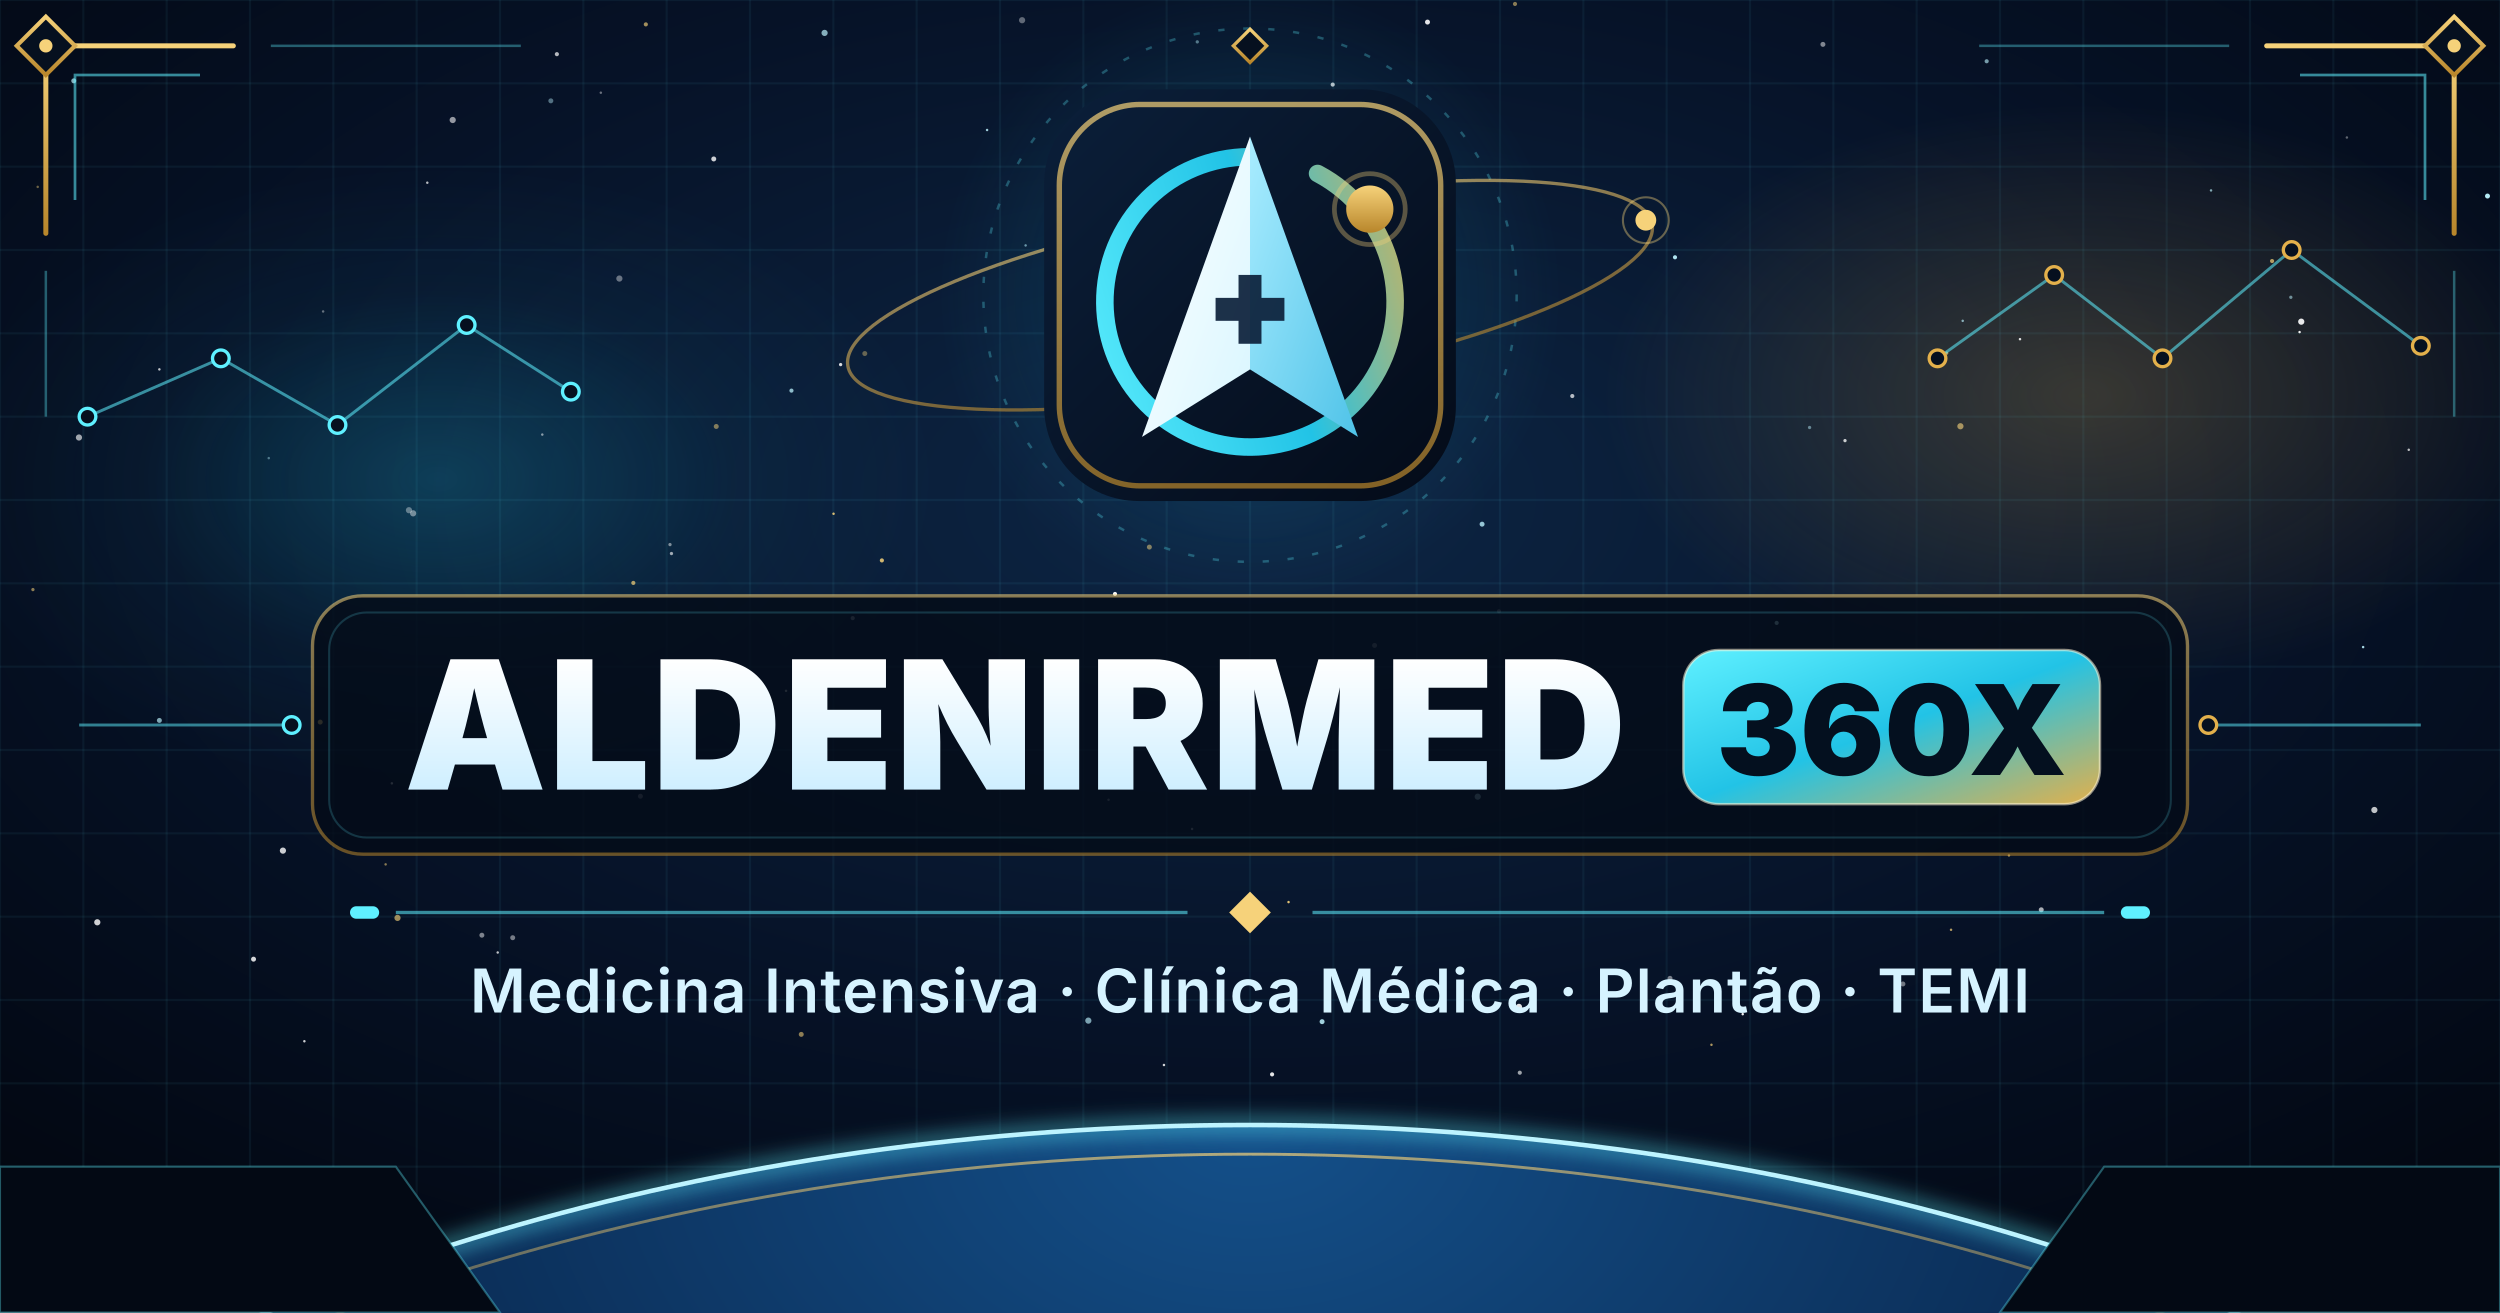
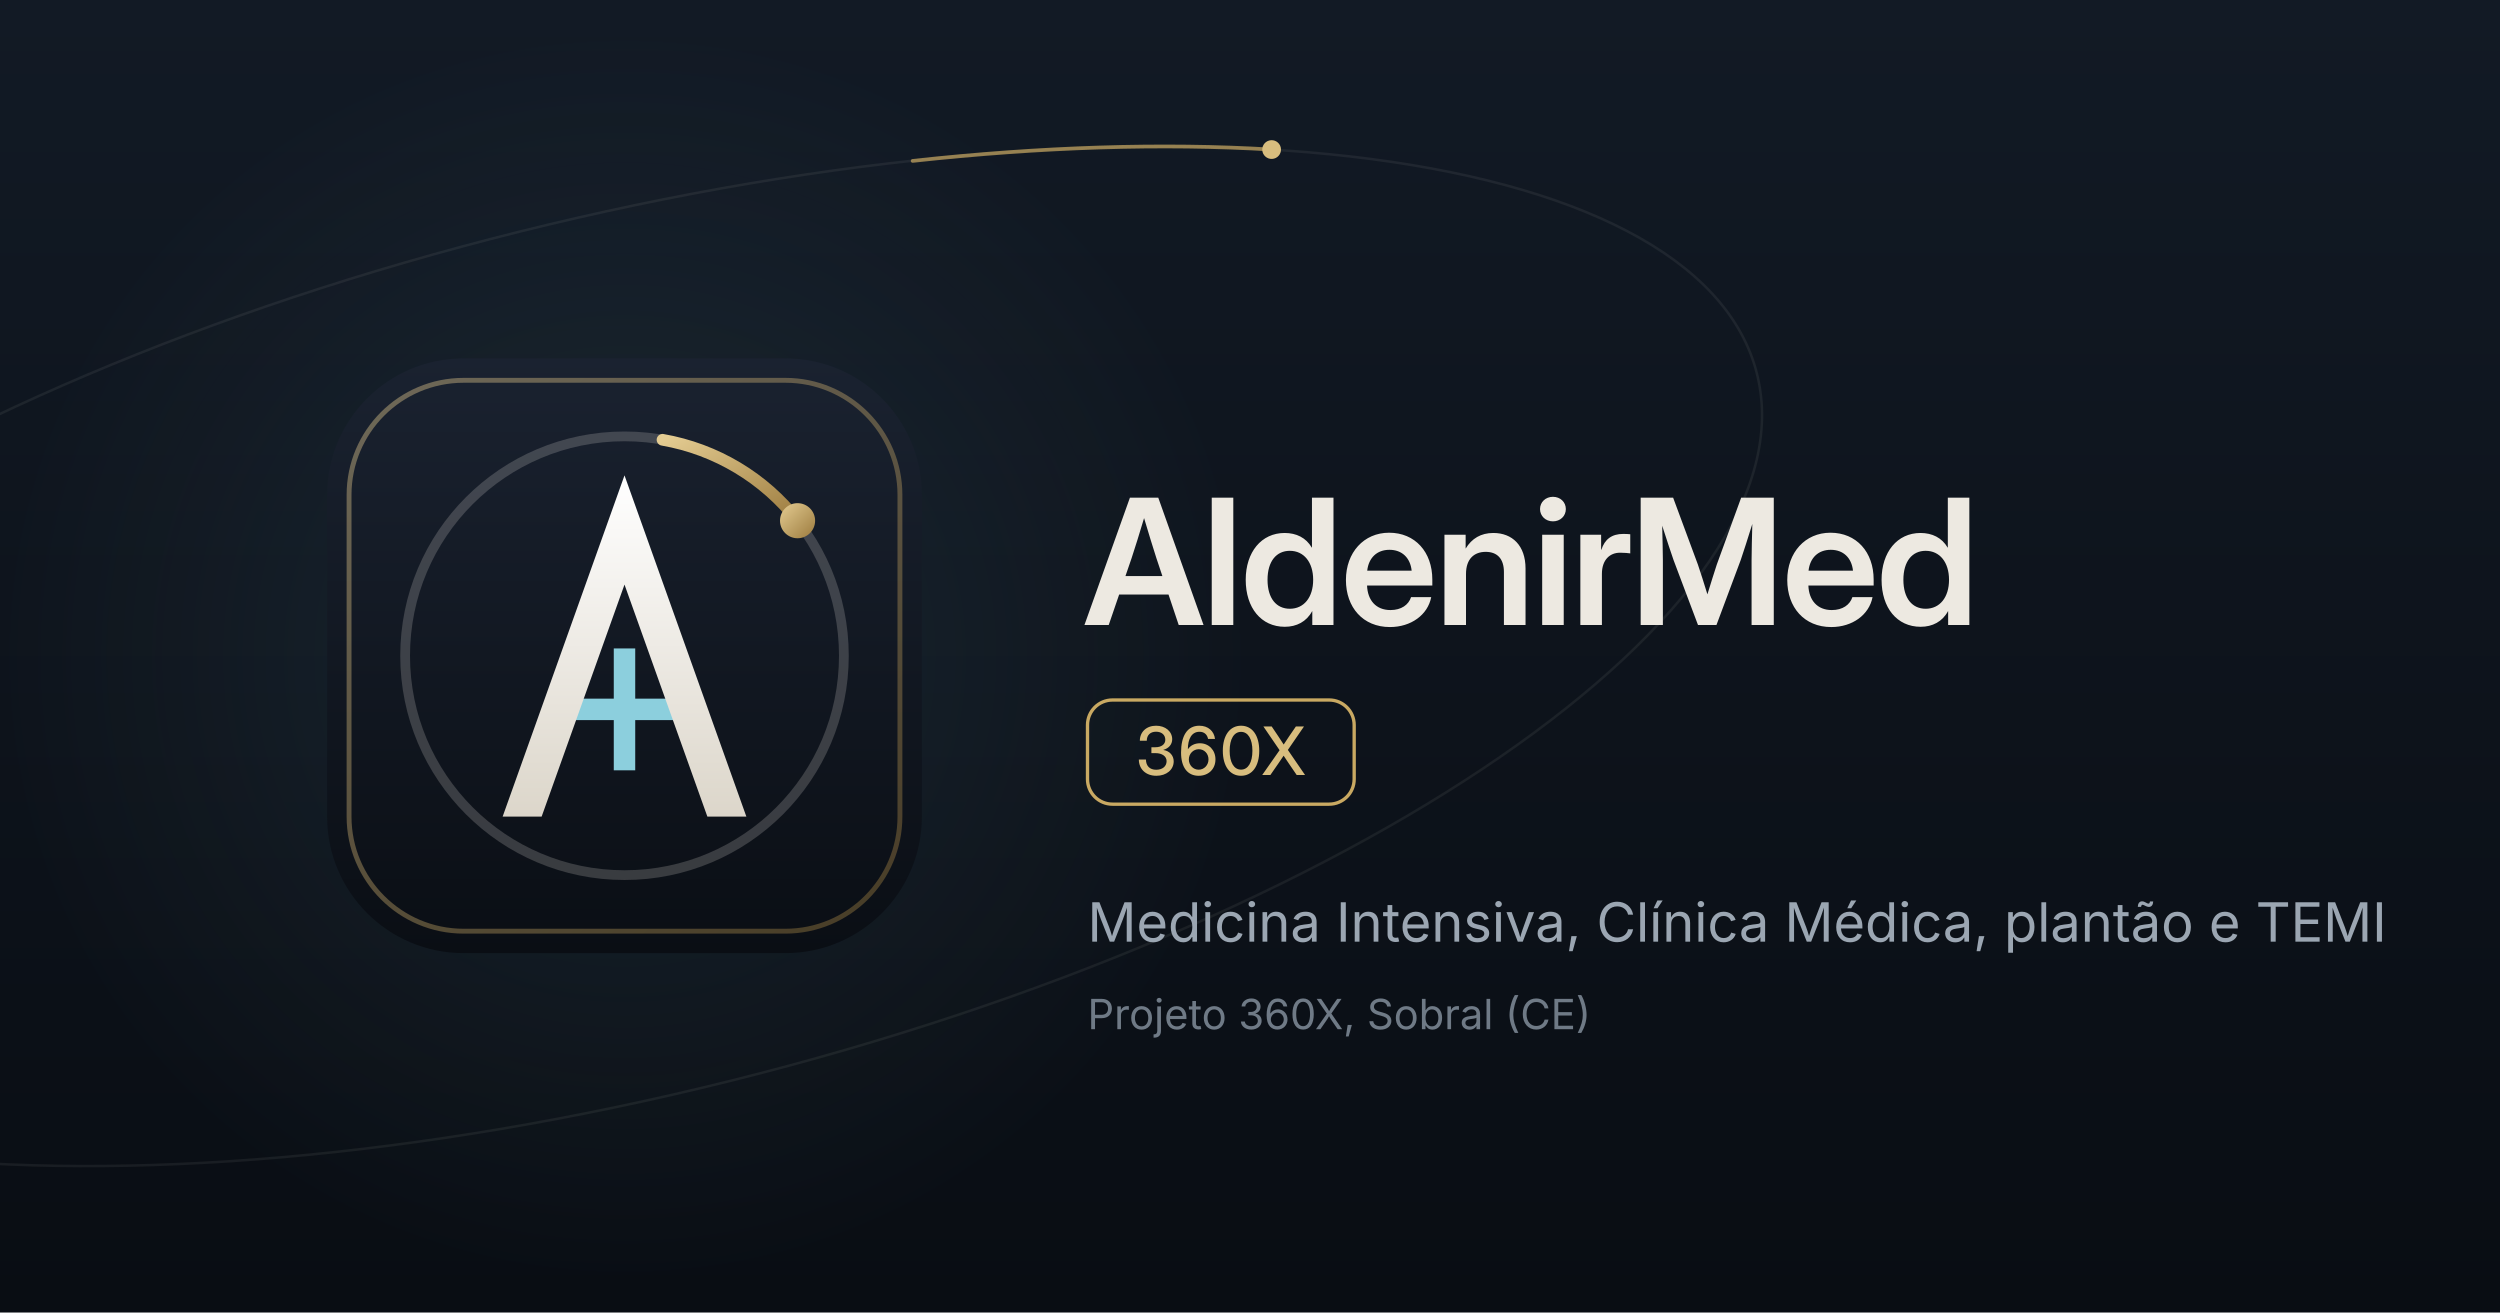
- <svg xmlns="http://www.w3.org/2000/svg" width="1200" height="630" viewBox="0 0 1200 630" role="img" aria-labelledby="t d">
+ <svg xmlns="http://www.w3.org/2000/svg" viewBox="0 0 1200 630" width="1200" height="630" role="img" aria-labelledby="t d">
  <defs>
-     <radialGradient id="sky" cx="50%" cy="38%" r="75%">
-       <stop offset="0" stop-color="#0d2645" />
-       <stop offset=".55" stop-color="#061227" />
-       <stop offset="1" stop-color="#02060f" />
+     <linearGradient id="plate" x1="0" y1="0" x2="0" y2="1">
+       <stop offset="0" stop-color="#1A2230" />
+       <stop offset="1" stop-color="#0A0E14" />
+     </linearGradient>
+     <linearGradient id="rim" x1="0" y1="0" x2="1" y2="1">
+       <stop offset="0" stop-color="#E4CC92" />
+       <stop offset="1" stop-color="#9C7B3E" />
+     </linearGradient>
+     <linearGradient id="ivory" x1="0" y1="0" x2="0" y2="1">
+       <stop offset="0" stop-color="#FFFFFF" />
+       <stop offset="1" stop-color="#DCD6CA" />
+     </linearGradient>
+     <linearGradient id="sky" x1="0" y1="0" x2="0" y2="1">
+       <stop offset="0" stop-color="#121A25" />
+       <stop offset="1" stop-color="#090D13" />
+     </linearGradient>
+     <radialGradient id="glow" cx=".5" cy=".5" r=".5">
+       <stop offset="0" stop-color="#8CCFDD" stop-opacity=".10" />
+       <stop offset="1" stop-color="#8CCFDD" stop-opacity="0" />
    </radialGradient>
-     <radialGradient id="glowCyan" cx="50%" cy="50%" r="50%">
-       <stop offset="0" stop-color="#22c3e6" stop-opacity=".42" />
-       <stop offset=".6" stop-color="#22c3e6" stop-opacity=".08" />
-       <stop offset="1" stop-color="#22c3e6" stop-opacity="0" />
-     </radialGradient>
-     <radialGradient id="glowGold" cx="50%" cy="50%" r="50%">
-       <stop offset="0" stop-color="#e3b04b" stop-opacity=".22" />
-       <stop offset="1" stop-color="#e3b04b" stop-opacity="0" />
-     </radialGradient>
-     <radialGradient id="planet" cx="50%" cy="0%" r="70%">
-       <stop offset="0" stop-color="#14508a" />
-       <stop offset=".35" stop-color="#0a2a52" />
-       <stop offset="1" stop-color="#030b18" />
-     </radialGradient>
-     <linearGradient id="gold" x1="0" y1="0" x2="0" y2="1">
-       <stop offset="0" stop-color="#f6d27a" />
-       <stop offset="1" stop-color="#b8862b" />
-     </linearGradient>
-     <linearGradient id="goldH" x1="0" y1="0" x2="1" y2="0">
-       <stop offset="0" stop-color="#e3b04b" stop-opacity="0" />
-       <stop offset=".5" stop-color="#f6d27a" />
-       <stop offset="1" stop-color="#e3b04b" stop-opacity="0" />
-     </linearGradient>
-     <linearGradient id="badge" x1="0" y1="0" x2="1" y2="1">
-       <stop offset="0" stop-color="#5ff0ff" />
-       <stop offset=".5" stop-color="#22c3e6" />
-       <stop offset="1" stop-color="#e3b04b" />
-     </linearGradient>
-     <linearGradient id="word" x1="0" y1="0" x2="0" y2="1">
-       <stop offset="0" stop-color="#ffffff" />
-       <stop offset="1" stop-color="#cfefff" />
-     </linearGradient>
-     <linearGradient id="m-bg" x1="0" y1="0" x2="1" y2="1">
-       <stop offset="0" stop-color="#0b1f3a" />
-       <stop offset="1" stop-color="#040b18" />
-     </linearGradient>
-     <linearGradient id="m-ring" x1="0" y1="0" x2="1" y2="1">
-       <stop offset="0" stop-color="#5ff0ff" />
-       <stop offset=".55" stop-color="#22c3e6" />
-       <stop offset="1" stop-color="#e3b04b" />
-     </linearGradient>
-     <linearGradient id="m-wingL" x1="0" y1="0" x2="1" y2="1">
-       <stop offset="0" stop-color="#ffffff" />
-       <stop offset="1" stop-color="#d8f6ff" />
-     </linearGradient>
-     <linearGradient id="m-wingR" x1="0" y1="0" x2="1" y2="1">
-       <stop offset="0" stop-color="#a9ecff" />
-       <stop offset="1" stop-color="#4fc3e8" />
-     </linearGradient>
-     <filter id="blur18" x="-50%" y="-50%" width="200%" height="200%">
-       <feGaussianBlur stdDeviation="18" />
-     </filter>
-     <filter id="blur4" x="-20%" y="-20%" width="140%" height="140%">
-       <feGaussianBlur stdDeviation="4" />
-     </filter>
  </defs>
  <rect width="1200" height="630" fill="url(#sky)" />
-   <ellipse cx="210" cy="230" rx="240" ry="150" fill="url(#glowCyan)" opacity=".55" />
-   <ellipse cx="1000" cy="190" rx="230" ry="140" fill="url(#glowGold)" />
-   <g stroke="#5ff0ff" stroke-opacity=".055" stroke-width="1">
-     <line x1="0" y1="0" x2="0" y2="630" />
-     <line x1="40" y1="0" x2="40" y2="630" />
-     <line x1="80" y1="0" x2="80" y2="630" />
-     <line x1="120" y1="0" x2="120" y2="630" />
-     <line x1="160" y1="0" x2="160" y2="630" />
-     <line x1="200" y1="0" x2="200" y2="630" />
-     <line x1="240" y1="0" x2="240" y2="630" />
-     <line x1="280" y1="0" x2="280" y2="630" />
-     <line x1="320" y1="0" x2="320" y2="630" />
-     <line x1="360" y1="0" x2="360" y2="630" />
-     <line x1="400" y1="0" x2="400" y2="630" />
-     <line x1="440" y1="0" x2="440" y2="630" />
-     <line x1="480" y1="0" x2="480" y2="630" />
-     <line x1="520" y1="0" x2="520" y2="630" />
-     <line x1="560" y1="0" x2="560" y2="630" />
-     <line x1="600" y1="0" x2="600" y2="630" />
-     <line x1="640" y1="0" x2="640" y2="630" />
-     <line x1="680" y1="0" x2="680" y2="630" />
-     <line x1="720" y1="0" x2="720" y2="630" />
-     <line x1="760" y1="0" x2="760" y2="630" />
-     <line x1="800" y1="0" x2="800" y2="630" />
-     <line x1="840" y1="0" x2="840" y2="630" />
-     <line x1="880" y1="0" x2="880" y2="630" />
-     <line x1="920" y1="0" x2="920" y2="630" />
-     <line x1="960" y1="0" x2="960" y2="630" />
-     <line x1="1000" y1="0" x2="1000" y2="630" />
-     <line x1="1040" y1="0" x2="1040" y2="630" />
-     <line x1="1080" y1="0" x2="1080" y2="630" />
-     <line x1="1120" y1="0" x2="1120" y2="630" />
-     <line x1="1160" y1="0" x2="1160" y2="630" />
-     <line x1="1200" y1="0" x2="1200" y2="630" />
-     <line x1="0" y1="0" x2="1200" y2="0" />
-     <line x1="0" y1="40" x2="1200" y2="40" />
-     <line x1="0" y1="80" x2="1200" y2="80" />
-     <line x1="0" y1="120" x2="1200" y2="120" />
-     <line x1="0" y1="160" x2="1200" y2="160" />
-     <line x1="0" y1="200" x2="1200" y2="200" />
-     <line x1="0" y1="240" x2="1200" y2="240" />
-     <line x1="0" y1="280" x2="1200" y2="280" />
-     <line x1="0" y1="320" x2="1200" y2="320" />
-     <line x1="0" y1="360" x2="1200" y2="360" />
-     <line x1="0" y1="400" x2="1200" y2="400" />
-     <line x1="0" y1="440" x2="1200" y2="440" />
-     <line x1="0" y1="480" x2="1200" y2="480" />
-     <line x1="0" y1="520" x2="1200" y2="520" />
-     <line x1="0" y1="560" x2="1200" y2="560" />
-     <line x1="0" y1="600" x2="1200" y2="600" />
+   <circle cx="300" cy="315" r="300" fill="url(#glow)" />
+   <ellipse cx="300" cy="315" rx="560" ry="210" transform="rotate(-14 300 315)" fill="none" stroke="#EDE9E1" stroke-opacity=".07" stroke-width="1.2" />
+   <g transform="rotate(-14 300 315)">
+     <path d="M491.5 117.7A560 210 0 0 1 660 154.1" fill="none" stroke="#C9A962" stroke-opacity=".7" stroke-width="1.8" stroke-linecap="round" />
+     <circle cx="660" cy="154.1" r="4.5" fill="#D8BD7E" />
  </g>
-   <g>
-     <circle cx="1103.8" cy="159.4" r="0.6" fill="#ffffff" opacity="0.93" />
-     <circle cx="657.0" cy="96.7" r="0.8" fill="#ffffff" opacity="0.39" />
-     <circle cx="934.4" cy="169.5" r="0.8" fill="#f6d27a" opacity="0.67" />
-     <circle cx="1099.6" cy="142.7" r="0.8" fill="#bdf4ff" opacity="0.52" />
-     <circle cx="238.9" cy="457.2" r="0.6" fill="#ffffff" opacity="0.74" />
-     <circle cx="1156.2" cy="215.9" r="0.6" fill="#ffffff" opacity="0.72" />
-     <circle cx="727.2" cy="1.9" r="1.0" fill="#f6d27a" opacity="0.54" />
-     <circle cx="129.0" cy="219.9" r="0.6" fill="#bdf4ff" opacity="0.4" />
-     <circle cx="76.5" cy="177.3" r="0.6" fill="#ffffff" opacity="0.75" />
-     <circle cx="264.4" cy="48.4" r="1.2" fill="#bdf4ff" opacity="0.42" />
-     <circle cx="709.3" cy="382.4" r="1.5" fill="#bdf4ff" opacity="0.65" />
-     <circle cx="532.1" cy="383.9" r="0.6" fill="#ffffff" opacity="0.44" />
-     <circle cx="852.8" cy="299.0" r="1.0" fill="#bdf4ff" opacity="0.84" />
-     <circle cx="18.1" cy="89.7" r="0.6" fill="#f6d27a" opacity="0.43" />
-     <circle cx="1126.5" cy="66.0" r="0.6" fill="#ffffff" opacity="0.36" />
-     <circle cx="153.7" cy="346.6" r="1.2" fill="#f6d27a" opacity="0.88" />
-     <circle cx="1003.0" cy="380.6" r="1.0" fill="#f6d27a" opacity="0.88" />
-     <circle cx="35.4" cy="38.8" r="1.2" fill="#bdf4ff" opacity="0.7" />
-     <circle cx="46.7" cy="442.7" r="1.5" fill="#ffffff" opacity="0.81" />
-     <circle cx="217.3" cy="57.6" r="1.5" fill="#ffffff" opacity="0.57" />
-     <circle cx="492.3" cy="117.8" r="0.6" fill="#bdf4ff" opacity="0.56" />
-     <circle cx="729.1" cy="483.3" r="1.5" fill="#ffffff" opacity="0.89" />
-     <circle cx="817.1" cy="338.6" r="1.5" fill="#ffffff" opacity="0.4" />
-     <circle cx="196.3" cy="244.9" r="1.5" fill="#ffffff" opacity="0.36" />
-     <circle cx="875.0" cy="21.3" r="1.2" fill="#ffffff" opacity="0.49" />
-     <circle cx="415.1" cy="169.7" r="1.2" fill="#f6d27a" opacity="0.4" />
-     <circle cx="155.1" cy="149.5" r="0.6" fill="#ffffff" opacity="0.38" />
-     <circle cx="343.8" cy="204.7" r="1.2" fill="#f6d27a" opacity="0.51" />
-     <circle cx="942.1" cy="154.0" r="0.6" fill="#bdf4ff" opacity="0.66" />
-     <circle cx="639.7" cy="40.6" r="1.0" fill="#ffffff" opacity="0.71" />
-     <circle cx="979.8" cy="436.7" r="1.2" fill="#ffffff" opacity="0.66" />
-     <circle cx="342.6" cy="76.3" r="1.2" fill="#ffffff" opacity="0.8" />
-     <circle cx="913.4" cy="472.3" r="1.2" fill="#ffffff" opacity="0.43" />
-     <circle cx="121.7" cy="460.4" r="1.2" fill="#ffffff" opacity="0.83" />
-     <circle cx="659.8" cy="309.8" r="1.2" fill="#ffffff" opacity="0.37" />
-     <circle cx="936.5" cy="446.3" r="0.6" fill="#f6d27a" opacity="0.71" />
-     <circle cx="310.0" cy="11.7" r="1.0" fill="#f6d27a" opacity="0.65" />
-     <circle cx="1061.3" cy="91.4" r="0.6" fill="#bdf4ff" opacity="0.66" />
-     <circle cx="395.8" cy="15.8" r="1.5" fill="#bdf4ff" opacity="0.69" />
-     <circle cx="801.6" cy="469.6" r="1.2" fill="#ffffff" opacity="0.46" />
-     <circle cx="37.9" cy="210.0" r="1.5" fill="#ffffff" opacity="0.62" />
-     <circle cx="821.5" cy="501.5" r="0.6" fill="#f6d27a" opacity="0.69" />
-     <circle cx="1139.7" cy="388.8" r="1.5" fill="#ffffff" opacity="0.75" />
-     <circle cx="423.3" cy="269.0" r="1.0" fill="#f6d27a" opacity="0.84" />
-     <circle cx="711.4" cy="251.6" r="1.2" fill="#bdf4ff" opacity="0.78" />
-     <circle cx="534.9" cy="318.7" r="1.0" fill="#bdf4ff" opacity="0.39" />
-     <circle cx="617.4" cy="94.9" r="1.2" fill="#ffffff" opacity="0.91" />
-     <circle cx="322.3" cy="265.7" r="0.8" fill="#ffffff" opacity="0.61" />
-     <circle cx="574.7" cy="20.1" r="0.8" fill="#bdf4ff" opacity="0.43" />
-     <circle cx="384.6" cy="496.5" r="1.2" fill="#f6d27a" opacity="0.56" />
-     <circle cx="618.5" cy="433.0" r="0.6" fill="#f6d27a" opacity="0.91" />
-     <circle cx="719.5" cy="293.4" r="1.0" fill="#ffffff" opacity="0.37" />
-     <circle cx="605.9" cy="157.6" r="0.6" fill="#bdf4ff" opacity="0.87" />
-     <circle cx="584.2" cy="205.0" r="0.6" fill="#f6d27a" opacity="0.53" />
-     <circle cx="729.5" cy="514.9" r="1.0" fill="#ffffff" opacity="0.61" />
-     <circle cx="885.6" cy="211.5" r="0.8" fill="#ffffff" opacity="0.77" />
-     <circle cx="551.7" cy="262.6" r="1.2" fill="#f6d27a" opacity="0.53" />
-     <circle cx="198.3" cy="246.4" r="1.5" fill="#ffffff" opacity="0.43" />
-     <circle cx="523.7" cy="164.5" r="1.0" fill="#ffffff" opacity="0.83" />
-     <circle cx="685.2" cy="10.6" r="1.2" fill="#ffffff" opacity="0.89" />
-     <circle cx="969.6" cy="162.8" r="0.6" fill="#ffffff" opacity="0.85" />
-     <circle cx="1134.3" cy="310.6" r="0.6" fill="#bdf4ff" opacity="0.87" />
-     <circle cx="15.8" cy="283.0" r="0.8" fill="#f6d27a" opacity="0.56" />
-     <circle cx="941.0" cy="204.6" r="1.5" fill="#f6d27a" opacity="0.62" />
-     <circle cx="246.1" cy="450.1" r="1.2" fill="#ffffff" opacity="0.45" />
-     <circle cx="635.9" cy="239.2" r="1.0" fill="#bdf4ff" opacity="0.7" />
-     <circle cx="572.2" cy="397.9" r="0.6" fill="#ffffff" opacity="0.55" />
-     <circle cx="1104.6" cy="154.4" r="1.5" fill="#ffffff" opacity="0.9" />
-     <circle cx="1194.0" cy="94.1" r="1.2" fill="#bdf4ff" opacity="0.95" />
-     <circle cx="288.4" cy="44.5" r="0.6" fill="#ffffff" opacity="0.4" />
-     <circle cx="76.5" cy="345.8" r="1.2" fill="#bdf4ff" opacity="0.66" />
-     <circle cx="307.4" cy="382.2" r="1.2" fill="#ffffff" opacity="0.39" />
-     <circle cx="185.1" cy="414.9" r="0.6" fill="#f6d27a" opacity="0.54" />
-     <circle cx="377.3" cy="331.6" r="0.6" fill="#ffffff" opacity="0.63" />
-     <circle cx="522.4" cy="489.9" r="1.5" fill="#bdf4ff" opacity="0.64" />
-     <circle cx="868.6" cy="205.2" r="0.8" fill="#bdf4ff" opacity="0.47" />
-     <circle cx="754.7" cy="190.1" r="1.0" fill="#ffffff" opacity="0.7" />
-     <circle cx="964.3" cy="410.6" r="0.6" fill="#f6d27a" opacity="0.68" />
-     <circle cx="267.3" cy="26.0" r="1.0" fill="#ffffff" opacity="0.7" />
-     <circle cx="400.1" cy="246.6" r="0.6" fill="#f6d27a" opacity="0.88" />
-     <circle cx="546.7" cy="208.7" r="1.0" fill="#f6d27a" opacity="0.72" />
-     <circle cx="836.5" cy="486.8" r="0.6" fill="#ffffff" opacity="0.93" />
-     <circle cx="403.5" cy="175.0" r="0.8" fill="#ffffff" opacity="0.84" />
-     <circle cx="321.6" cy="261.4" r="0.8" fill="#ffffff" opacity="0.47" />
-     <circle cx="1090.6" cy="125.3" r="1.0" fill="#f6d27a" opacity="0.7" />
-     <circle cx="297.3" cy="133.7" r="1.5" fill="#ffffff" opacity="0.39" />
-     <circle cx="146.1" cy="499.8" r="0.6" fill="#ffffff" opacity="0.8" />
-     <circle cx="558.8" cy="364.0" r="0.6" fill="#bdf4ff" opacity="0.93" />
-     <circle cx="558.7" cy="511.2" r="0.6" fill="#ffffff" opacity="0.83" />
-     <circle cx="535.2" cy="285.1" r="1.0" fill="#ffffff" opacity="0.95" />
-     <circle cx="231.3" cy="448.9" r="1.2" fill="#ffffff" opacity="0.48" />
-     <circle cx="490.6" cy="9.7" r="1.5" fill="#ffffff" opacity="0.36" />
-     <circle cx="953.6" cy="29.4" r="1.0" fill="#bdf4ff" opacity="0.61" />
-     <circle cx="610.6" cy="515.7" r="1.0" fill="#ffffff" opacity="0.89" />
-     <circle cx="379.9" cy="187.5" r="1.0" fill="#bdf4ff" opacity="0.73" />
-     <circle cx="659.8" cy="92.5" r="1.2" fill="#ffffff" opacity="0.38" />
-     <circle cx="573.5" cy="203.5" r="0.8" fill="#f6d27a" opacity="0.85" />
-     <circle cx="188.1" cy="376.0" r="0.6" fill="#ffffff" opacity="0.72" />
-     <circle cx="804.0" cy="123.5" r="1.0" fill="#bdf4ff" opacity="0.92" />
-     <circle cx="918.1" cy="370.2" r="1.5" fill="#ffffff" opacity="0.63" />
-     <circle cx="190.8" cy="440.6" r="1.5" fill="#f6d27a" opacity="0.63" />
-     <circle cx="634.6" cy="490.4" r="1.2" fill="#bdf4ff" opacity="0.84" />
-     <circle cx="260.3" cy="208.6" r="0.6" fill="#ffffff" opacity="0.52" />
-     <circle cx="304.0" cy="279.8" r="1.0" fill="#f6d27a" opacity="0.71" />
-     <circle cx="205.1" cy="87.7" r="0.6" fill="#ffffff" opacity="0.71" />
-     <circle cx="409.3" cy="296.7" r="1.0" fill="#ffffff" opacity="0.49" />
-     <circle cx="135.8" cy="408.3" r="1.5" fill="#ffffff" opacity="0.79" />
-     <circle cx="473.8" cy="62.4" r="0.6" fill="#bdf4ff" opacity="0.83" />
-     <circle cx="272.5" cy="319.1" r="0.8" fill="#ffffff" opacity="0.94" />
-     <circle cx="976.2" cy="369.4" r="0.6" fill="#ffffff" opacity="0.54" />
+   <g transform="translate(150 165) scale(2.34)">
+     <rect x="3" y="3" width="122" height="122" rx="28" fill="url(#plate)" />
+     <rect x="7.5" y="7.5" width="113" height="113" rx="23.5" fill="none" stroke="url(#rim)" stroke-opacity=".42" stroke-width="1" />
+     <circle cx="64" cy="64" r="45" fill="none" stroke="#EDE9E1" stroke-opacity=".2" stroke-width="2" />
+     <path d="M71.8 19.7A45 45 0 0 1 99.5 36.3" fill="none" stroke="url(#rim)" stroke-width="2.4" stroke-linecap="round" />
+     <path d="M61.8 62.5h4.4v10.3h12v4.4h-12v10.3h-4.4v-10.3h-12v-4.4h12z" fill="#8CCFDD" />
+     <path d="M64 27 89 97H81L64 49.4 47 97H39Z" fill="url(#ivory)" />
+     <circle cx="99.5" cy="36.3" r="3.6" fill="url(#rim)" />
  </g>
-   <path d="M42 200 L106 172 L162 204 L224 156 L274 188" fill="none" stroke="#5ff0ff" stroke-opacity=".55" stroke-width="1.4" />
-   <circle cx="42" cy="200" r="4" fill="#06101f" stroke="#5ff0ff" stroke-width="1.6" />
-   <circle cx="106" cy="172" r="4" fill="#06101f" stroke="#5ff0ff" stroke-width="1.6" />
-   <circle cx="162" cy="204" r="4" fill="#06101f" stroke="#5ff0ff" stroke-width="1.6" />
-   <circle cx="224" cy="156" r="4" fill="#06101f" stroke="#5ff0ff" stroke-width="1.6" />
-   <circle cx="274" cy="188" r="4" fill="#06101f" stroke="#5ff0ff" stroke-width="1.6" />
-   <path d="M930 172 L986 132 L1038 172 L1100 120 L1162 166" fill="none" stroke="#5ff0ff" stroke-opacity=".55" stroke-width="1.4" />
-   <circle cx="930" cy="172" r="4" fill="#06101f" stroke="#e3b04b" stroke-width="1.6" />
-   <circle cx="986" cy="132" r="4" fill="#06101f" stroke="#e3b04b" stroke-width="1.6" />
-   <circle cx="1038" cy="172" r="4" fill="#06101f" stroke="#e3b04b" stroke-width="1.6" />
-   <circle cx="1100" cy="120" r="4" fill="#06101f" stroke="#e3b04b" stroke-width="1.6" />
-   <circle cx="1162" cy="166" r="4" fill="#06101f" stroke="#e3b04b" stroke-width="1.6" />
-   <g transform="translate(0 0) scale(1 1)">
-     <path d="M22 112 V22 H112" fill="none" stroke="url(#gold)" stroke-width="2.4" stroke-linecap="round" />
-     <path d="M36 96 V36 H96" fill="none" stroke="#5ff0ff" stroke-opacity=".55" stroke-width="1.3" />
-     <path d="M22 8 L36 22 L22 36 L8 22 Z" fill="#06101f" stroke="url(#gold)" stroke-width="2" />
-     <circle cx="22" cy="22" r="3.2" fill="#f6d27a" />
-     <path d="M130 22 H250" stroke="#5ff0ff" stroke-opacity=".35" stroke-width="1.2" />
-     <path d="M22 130 V200" stroke="#5ff0ff" stroke-opacity=".35" stroke-width="1.2" />
-   </g>
-   <g transform="translate(1200 0) scale(-1 1)">
-     <path d="M22 112 V22 H112" fill="none" stroke="url(#gold)" stroke-width="2.4" stroke-linecap="round" />
-     <path d="M36 96 V36 H96" fill="none" stroke="#5ff0ff" stroke-opacity=".55" stroke-width="1.3" />
-     <path d="M22 8 L36 22 L22 36 L8 22 Z" fill="#06101f" stroke="url(#gold)" stroke-width="2" />
-     <circle cx="22" cy="22" r="3.2" fill="#f6d27a" />
-     <path d="M130 22 H250" stroke="#5ff0ff" stroke-opacity=".35" stroke-width="1.2" />
-     <path d="M22 130 V200" stroke="#5ff0ff" stroke-opacity=".35" stroke-width="1.2" />
-   </g>
-   <circle cx="600.0" cy="141.68" r="150" fill="url(#glowCyan)" />
-   <circle cx="600.0" cy="141.68" r="128" fill="none" stroke="#5ff0ff" stroke-opacity=".28" stroke-width="1.2" stroke-dasharray="3 9" />
-   <ellipse cx="600.0" cy="141.68" rx="196" ry="44" fill="none" stroke="url(#gold)" stroke-opacity=".6" stroke-width="1.6" transform="rotate(-10 600.0 141.68)" />
-   <circle cx="790.0" cy="105.7" r="5" fill="#f6d27a" />
-   <circle cx="790.0" cy="105.7" r="11" fill="none" stroke="#f6d27a" stroke-opacity=".4" />
-   <path d="M592.0 22 L600.0 14 L608.0 22 L600.0 30 Z" fill="#06101f" stroke="url(#gold)" stroke-width="1.6" />
-   <g transform="translate(496.32 38) scale(1.62)">
-     <rect x="3" y="3" width="122" height="122" rx="28" fill="url(#m-bg)" />
-     <rect x="7.5" y="7.5" width="113" height="113" rx="24" fill="none" stroke="url(#gold)" stroke-opacity=".7" stroke-width="1.6" />
-     <circle cx="64" cy="66" r="43" fill="none" stroke="url(#m-ring)" stroke-width="5.2" stroke-linecap="round" stroke-dasharray="248 22" transform="rotate(-62 64 66)" />
-     <path d="M64 17 L32 106 L64 86 Z" fill="url(#m-wingL)" />
-     <path d="M64 17 L96 106 L64 86 Z" fill="url(#m-wingR)" />
-     <path d="M60.6 58h6.8v6.8h6.8v6.8h-6.8v6.8h-6.8v-6.8h-6.8v-6.8h6.8z" fill="#0b1f3a" opacity=".92" />
-     <circle cx="99.5" cy="38.5" r="7" fill="url(#gold)" />
-     <circle cx="99.5" cy="38.5" r="10.5" fill="none" stroke="#f6d27a" stroke-opacity=".35" stroke-width="1.4" />
-   </g>
-   <rect x="150" y="286" width="900" height="124" rx="24" fill="#040b18" fill-opacity=".82" stroke="url(#gold)" stroke-opacity=".55" stroke-width="1.6" />
-   <rect x="158" y="294" width="884" height="108" rx="18" fill="none" stroke="#5ff0ff" stroke-opacity=".18" stroke-width="1" />
-   <path d="M38 348 H140" stroke="#5ff0ff" stroke-opacity=".5" stroke-width="1.4" />
-   <circle cx="140" cy="348" r="4" fill="#06101f" stroke="#5ff0ff" stroke-width="1.6" />
-   <path d="M1060 348 H1162" stroke="#5ff0ff" stroke-opacity=".5" stroke-width="1.4" />
-   <circle cx="1060" cy="348" r="4" fill="#06101f" stroke="#e3b04b" stroke-width="1.6" />
-   <text x="194" y="379" font-family="Inter, 'Inter Display', 'DejaVu Sans', sans-serif" font-weight="900" font-size="86" letter-spacing="1" fill="url(#word)">ALDENIRMED</text>
-   <rect x="808" y="312" width="200" height="74" rx="17" fill="url(#badge)" />
-   <rect x="808" y="312" width="200" height="74" rx="17" fill="none" stroke="#fff6d8" stroke-opacity=".55" stroke-width="1.2" />
-   <text x="908" y="372" text-anchor="middle" font-family="Inter, 'Inter Display', 'DejaVu Sans', sans-serif" font-weight="900" font-size="60" fill="#04101f">360X</text>
-   <path d="M190 438 H570" stroke="#5ff0ff" stroke-opacity=".55" stroke-width="1.6" />
-   <path d="M630 438 H1010" stroke="#5ff0ff" stroke-opacity=".55" stroke-width="1.6" />
-   <rect x="168" y="435" width="14" height="6" rx="3" fill="#5ff0ff" />
-   <rect x="1018" y="435" width="14" height="6" rx="3" fill="#5ff0ff" />
-   <path d="M600 428 L610 438 L600 448 L590 438 Z" fill="#f6d27a" />
-   <text x="600" y="486" text-anchor="middle" font-family="Inter, 'DejaVu Sans', sans-serif" font-weight="600" font-size="29" letter-spacing=".6" fill="#d6f3ff">Medicina Intensiva · Clínica Médica · Plantão · TEMI</text>
-   <ellipse cx="600" cy="1190" rx="930" ry="650" fill="url(#planet)" />
-   <ellipse cx="600" cy="1190" rx="930" ry="650" fill="none" stroke="#5ff0ff" stroke-width="10" stroke-opacity=".35" filter="url(#blur4)" />
-   <ellipse cx="600" cy="1190" rx="930" ry="650" fill="none" stroke="#bdf4ff" stroke-width="2.2" />
-   <ellipse cx="600" cy="1204" rx="930" ry="650" fill="none" stroke="url(#goldH)" stroke-width="1.4" stroke-opacity=".7" />
-   <path d="M0 560 L190 560 L240 630 L0 630 Z" fill="#030914" stroke="#5ff0ff" stroke-opacity=".35" />
-   <path d="M1200 560 L1010 560 L960 630 L1200 630 Z" fill="#030914" stroke="#5ff0ff" stroke-opacity=".35" />
-   <path d="M20 580 H170" stroke="url(#gold)" stroke-width="1.6" stroke-opacity=".75" />
-   <path d="M1180 580 H1030" stroke="url(#gold)" stroke-width="1.6" stroke-opacity=".75" />
+   <text x="520" y="300" font-family="'Inter Display','SF Pro Display','Helvetica Neue',Arial,sans-serif" font-size="84" font-weight="600" letter-spacing="-1.2" fill="#EDE9E1">AldenirMed</text>
+   <rect x="522" y="336" width="128" height="50" rx="12" fill="none" stroke="#C9A962" stroke-width="1.6" />
+   <text x="586" y="372" text-anchor="middle" font-family="'Inter Display','SF Pro Display','Helvetica Neue',Arial,sans-serif" font-size="32" font-weight="500" letter-spacing="1" fill="#D8BD7E">360X</text>
+   <text x="522" y="452" font-family="'Inter','SF Pro Text','Helvetica Neue',Arial,sans-serif" font-size="26" font-weight="400" fill="#9BA6B2">Medicina Intensiva, Clínica Médica, plantão e TEMI</text>
+   <text x="522" y="494" font-family="'Inter','SF Pro Text','Helvetica Neue',Arial,sans-serif" font-size="20" font-weight="400" fill="#6F7A86">Projeto 360X, Sobral (CE)</text>
</svg>
